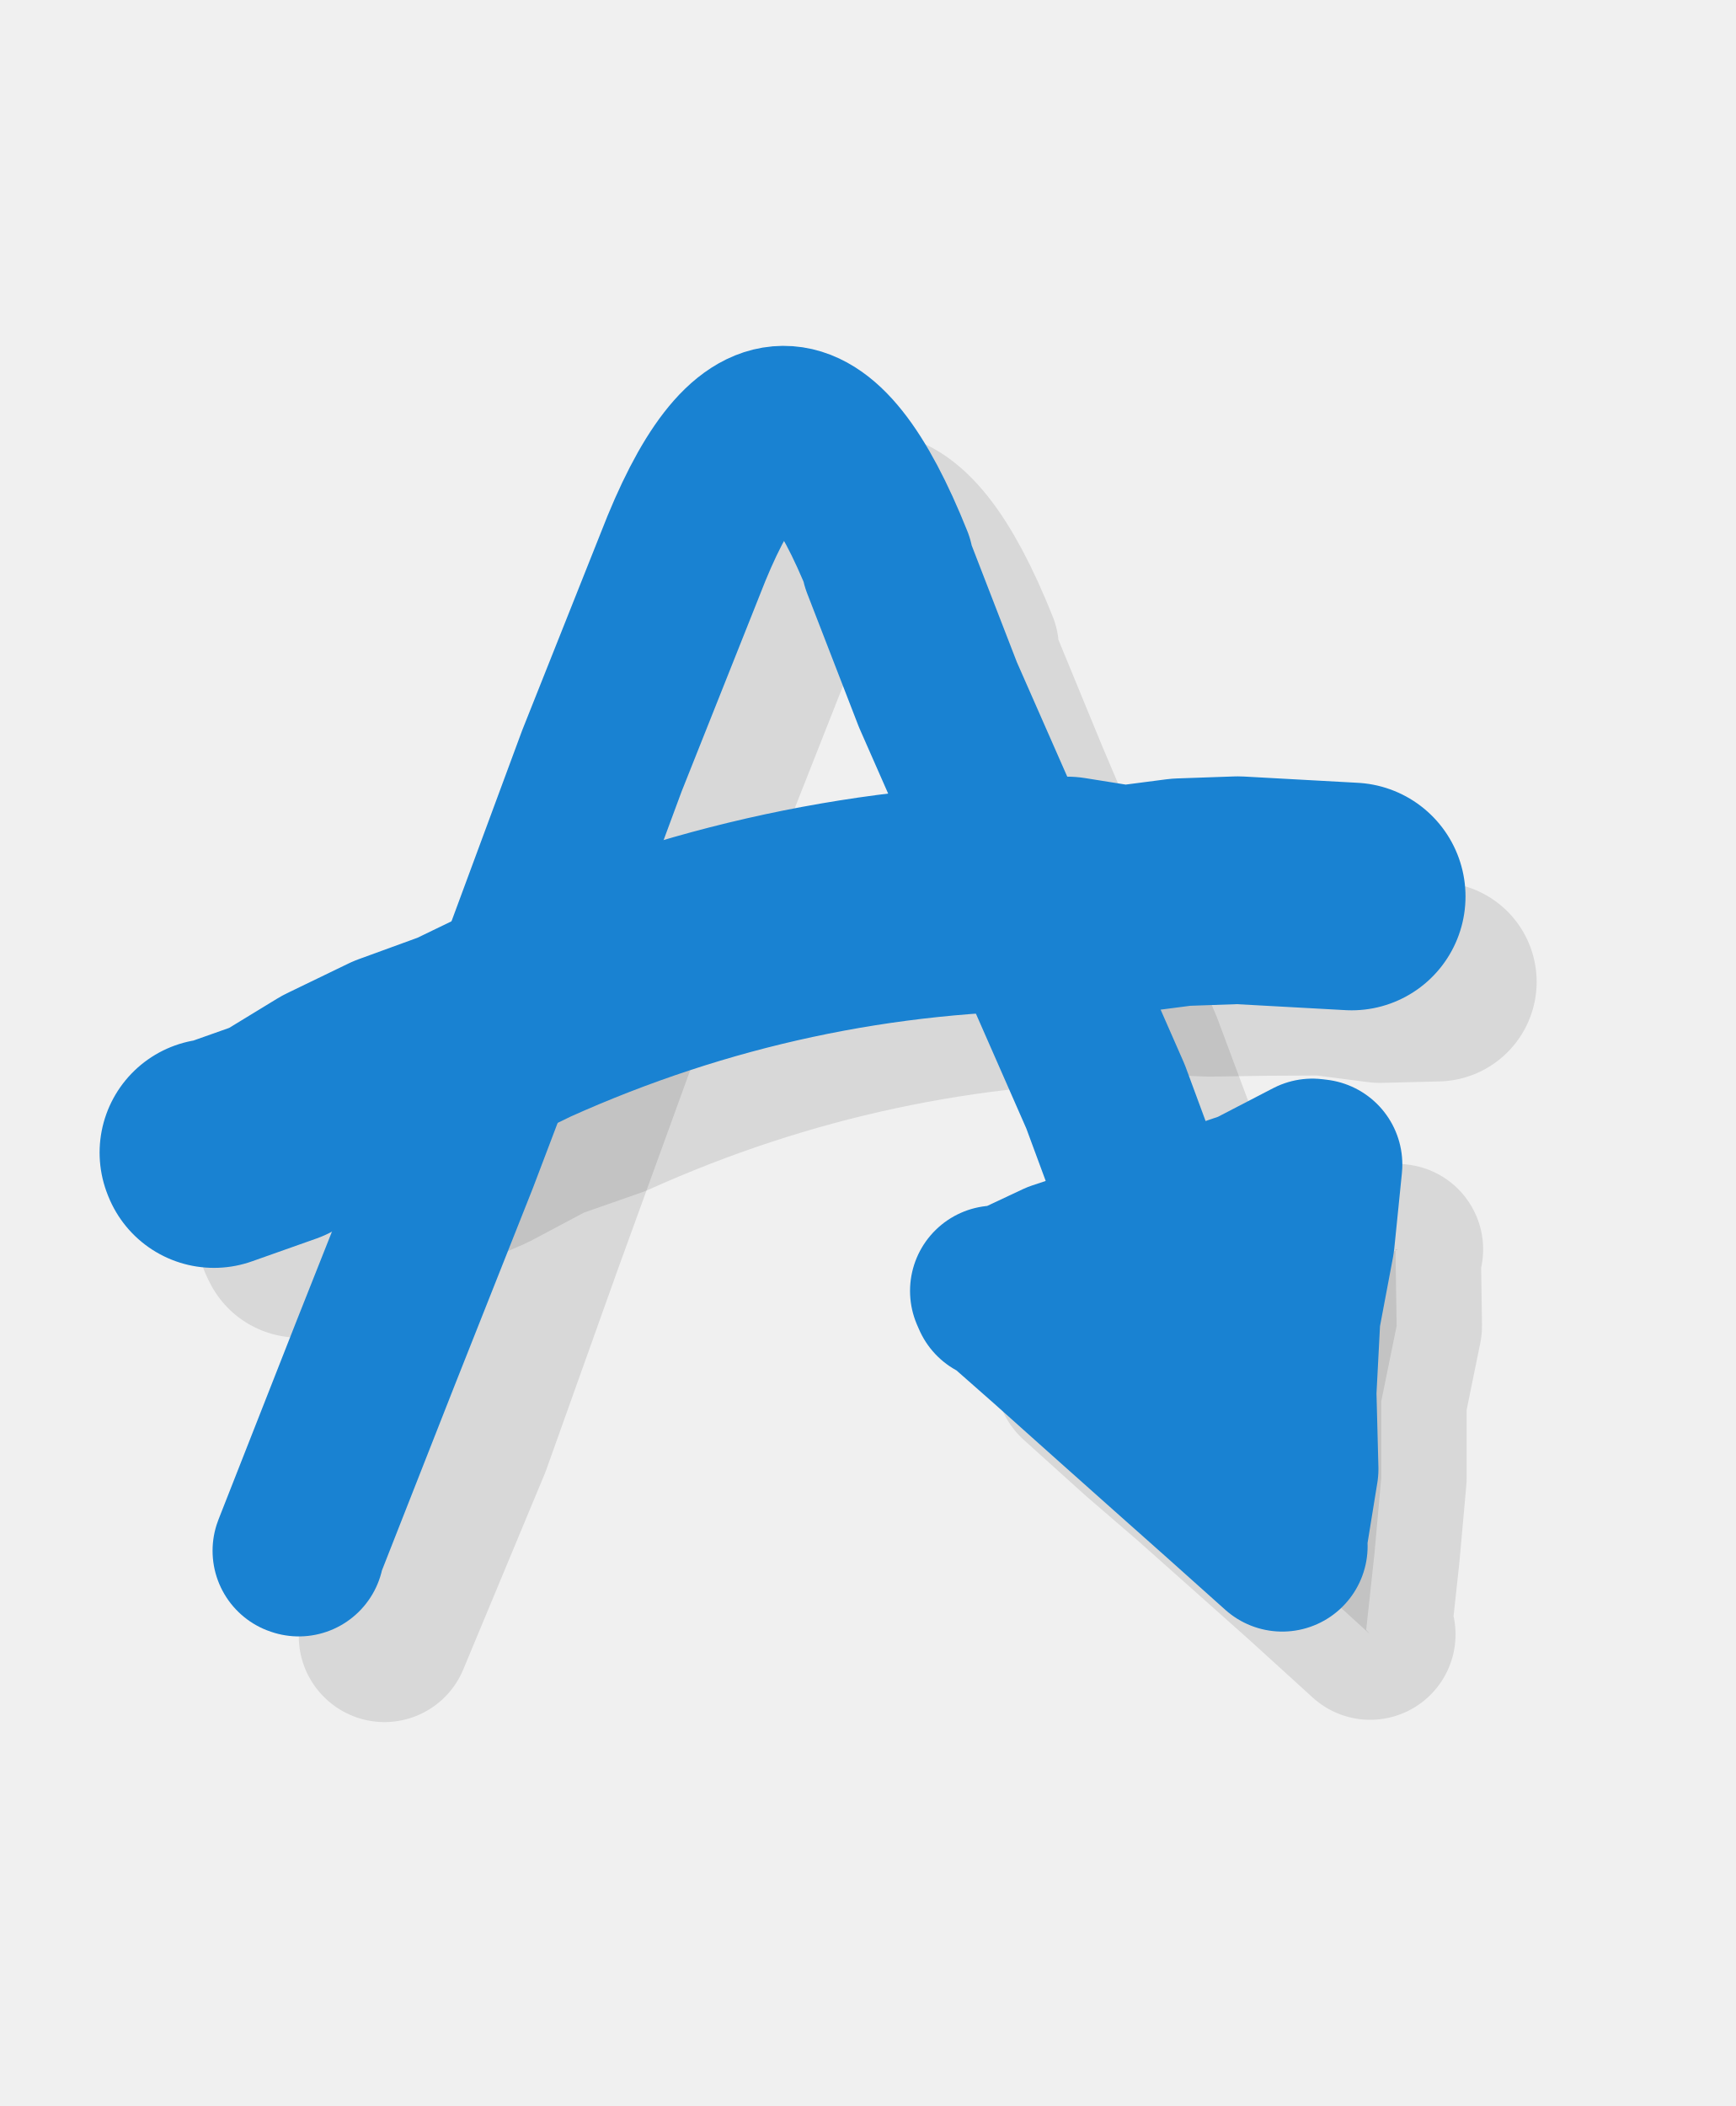
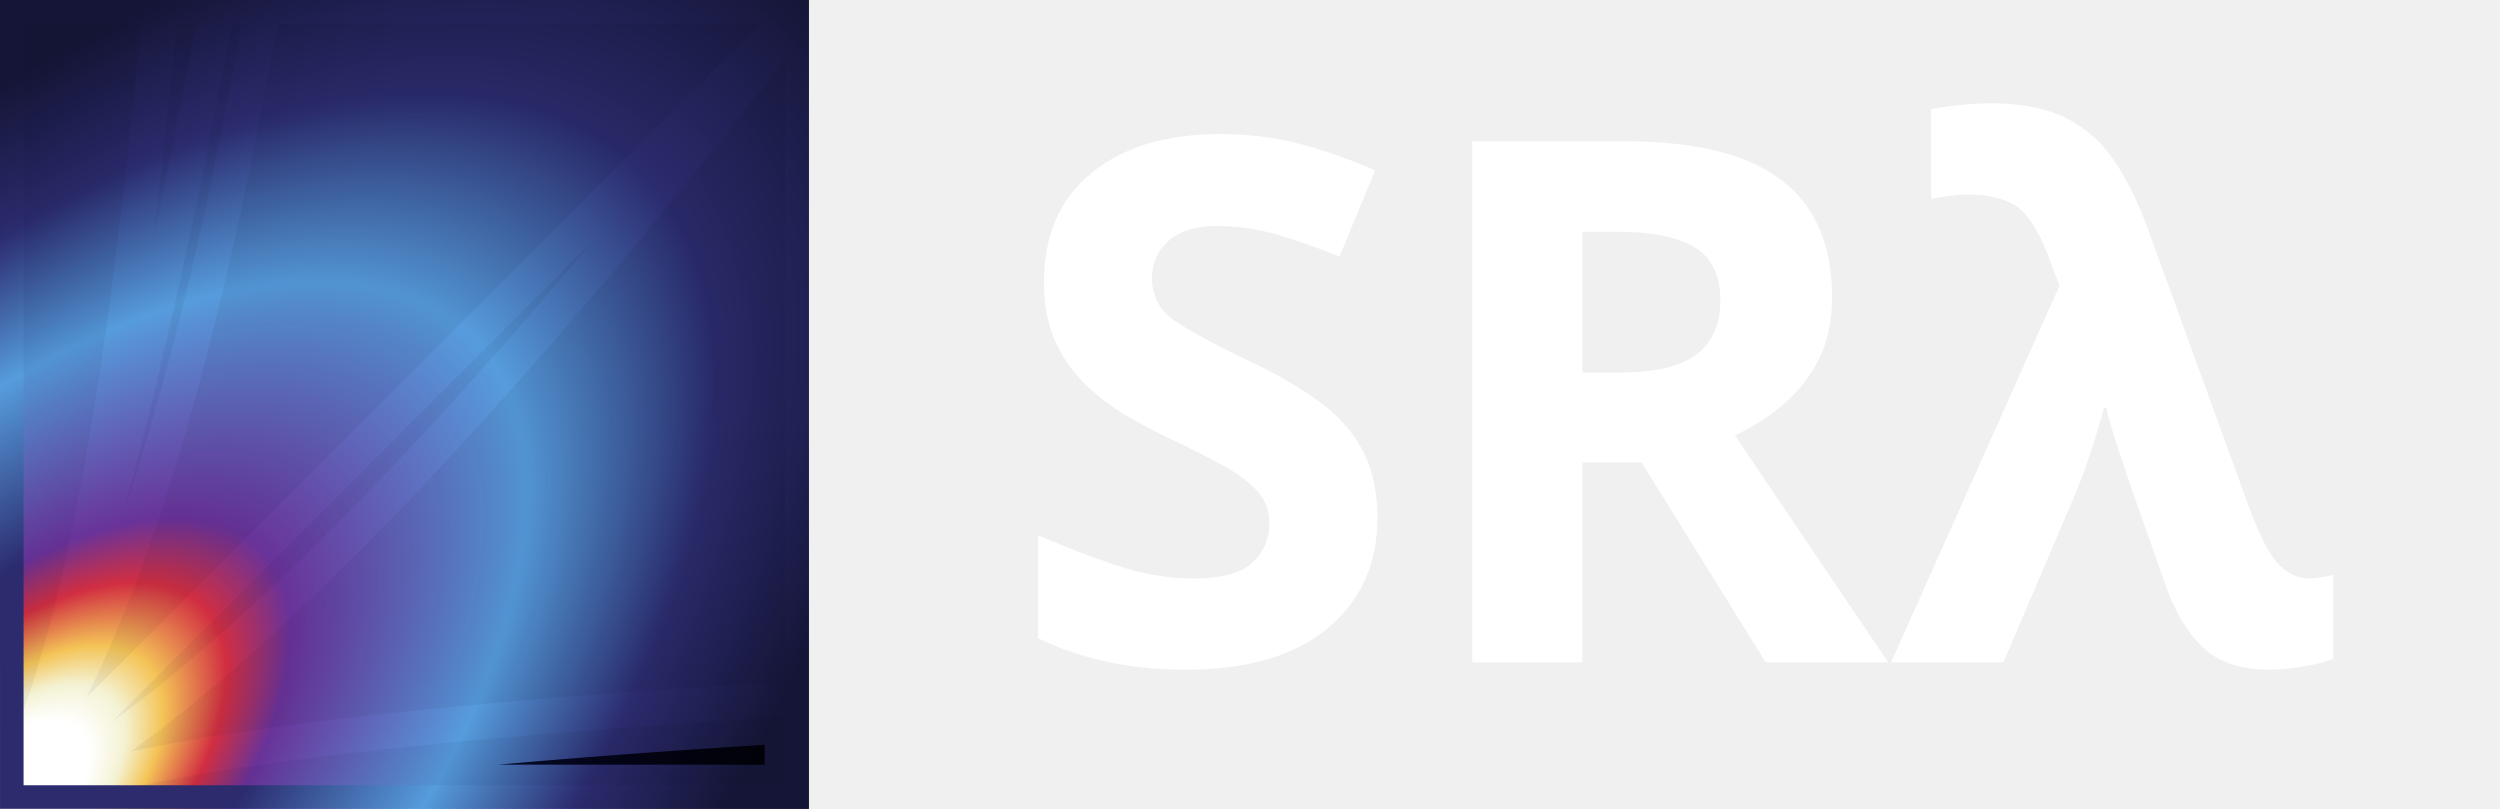
- <svg xmlns="http://www.w3.org/2000/svg" version="1.1" width="61px" height="74px" viewBox="-0.5 -0.5 61 74" content="&lt;mxfile host=&quot;drawio-plugin&quot; modified=&quot;2021-03-16T23:58:23.462Z&quot; agent=&quot;5.0 (Macintosh; Intel Mac OS X 10_16_0) AppleWebKit/537.36 (KHTML, like Gecko) Chrome/84.0.415.105 Safari/537.36&quot; version=&quot;13.7.9&quot; etag=&quot;JoeaGLJ54FcERO7YrWLQ&quot; type=&quot;embed&quot;&gt;&lt;diagram id=&quot;JMB9aH8b_oZ7EWDuqJgx&quot; name=&quot;Page-1&quot;&gt;7VdNc5swEP01HDsjkGPDsSVJe+lMZnzoWYENaAwsI8ux6a+vCCtA4KSu62kmSS+M9LT7tB9P0uDxuDx8VaLOv2MKhRew9ODxay8Igigy3xZoCOC8AzIl0w7yB2AtfwKBjNCdTGHrGGrEQsvaBROsKki0gwmlcO+aPWDh7lqLDGbAOhHFHP0hU513aHjFBvwbyCy3O/uMVkphjQnY5iLF/QjiNx6PFaLuRuUhhqKtna1L53f7zGofmIJKn+RAcTyKYkfJUWC6sdlmCnc1mYHScDhWY3Fvzdk8Br/PzCgCsAStGmNCRJy2JDH4pIV8VMG+edS4rCcZcjMDSu+ZVP3fpwpV+rnVh5ndF5hsPP4l16VhvPbN8AErTWI0re7mMRaonpw5Y8tlHBvcsNzKwnpttVDaslZYgcXIhj3NFW56LS1bbrM44l6m4Wq5MLhxzEDfgZKmAKDWtUhklRFNgqVM7LYb0Enu8I9j9dkVC80KtgS6Lb3fGnYVgXSm/1Ez2fFu7oeTYA/CuIUWU1AILR9d/mN9pR3uUJqde7F88leOWhYLl2GLO5UAOY2FP+GxMm3c6CwNlXlKY9oompFZ3Rps59EOkuw8BoH2BTtNs8EfaZbUdYZkXQGuXhDgR9DYRBycXURj00D+UmMT2ktJLnr9B8HG0IzFcPkHYfUe3oPZqfOjMEiDs1+KEw5n9P/+/1f3f/gq1394lt7erqQ+0HVvpsPPRWc+/KHxm18=&lt;/diagram&gt;&lt;/mxfile&gt;">
-   <defs />
-   <g>
-     <path d="M 13 57 L 13.01 57.01 L 15.87 50.14 L 18.37 43.14 L 20.91 36.15 L 23.67 29.25 L 26.4 22.33 Q 30 13 33.71 22.28 L 33.55 22.22 L 35.48 26.91 L 37.49 31.64 L 39.48 36.36 L 41.2 40.97 L 43.05 45.63" fill="none" stroke="#010508" stroke-opacity="0.1" stroke-width="6" stroke-linejoin="round" stroke-linecap="round" stroke-miterlimit="10" pointer-events="stroke" />
-     <path d="M 47.51 56.77 L 47.65 56.93 L 45.43 54.91 L 43.41 53.11 L 41.43 51.35 L 39.63 49.8 L 37.48 47.86 L 37.39 47.64 L 39.79 47.17 L 41.9 45.98 L 44.24 45.37 L 46.48 44.52 L 48.62 43.4 L 48.54 43.39 L 48.58 46.09 L 48.04 48.74 L 48.04 51.43 L 47.8 54.1 L 47.51 56.77 Z Z" fill-opacity="0.1" fill="#010508" stroke="#010508" stroke-opacity="0.1" stroke-width="6" stroke-linejoin="round" stroke-linecap="round" stroke-miterlimit="10" pointer-events="all" />
-     <path d="M 10 43 L 9.94 42.88 L 12.16 41.98 L 14.31 40.96 L 16.51 40.01 L 18.62 38.89 L 20.88 38.1 Q 30 34 40 34 L 40 33.75 L 42 33.83 L 44 33.8 L 46 33.79 L 48 34.05 L 50 34" fill="none" stroke="#010508" stroke-opacity="0.1" stroke-width="7" stroke-linejoin="round" stroke-linecap="round" stroke-miterlimit="10" pointer-events="stroke" />
-     <path d="M 10 54 L 9.97 53.99 L 12.69 47.07 L 15.43 40.16 L 18.07 33.21 L 20.65 26.24 L 23.4 19.33 Q 27 10 30.71 19.28 L 30.66 19.26 L 32.46 23.91 L 34.55 28.66 L 36.26 33.27 L 38.35 38.03 L 40.05 42.63" fill="none" stroke="#1982d2" stroke-width="6" stroke-linejoin="round" stroke-linecap="round" stroke-miterlimit="10" pointer-events="stroke" />
-     <path d="M 44.51 53.77 L 44.56 53.83 L 42.48 51.97 L 40.5 50.21 L 38.48 48.41 L 36.41 46.56 L 34.48 44.86 L 34.55 45.02 L 36.72 44 L 39 43.24 L 41.21 42.28 L 43.48 41.51 L 45.62 40.4 L 45.78 40.42 L 45.51 43.09 L 45.01 45.74 L 44.87 48.42 L 44.94 51.12 L 44.51 53.77 Z Z" fill="#1982d2" stroke="#1982d2" stroke-width="6" stroke-linejoin="round" stroke-linecap="round" stroke-miterlimit="10" pointer-events="all" />
-     <path d="M 7 40 L 7.02 40.05 L 9.28 39.25 L 11.33 38 L 13.48 36.96 L 15.73 36.14 L 17.88 35.1 Q 27 31 37 31 L 37 30.79 L 39 31.11 L 41 30.85 L 43 30.78 L 45 30.89 L 47 31" fill="none" stroke="#1982d2" stroke-width="8" stroke-linejoin="round" stroke-linecap="round" stroke-miterlimit="10" pointer-events="stroke" />
+ <svg xmlns="http://www.w3.org/2000/svg" xmlns:xlink="http://www.w3.org/1999/xlink" width="170" height="55" viewBox="0 0 170 55" version="1.1" id="svg1">
+   <defs id="defs1">
+     <clipPath clipPathUnits="userSpaceOnUse" id="clipPath76">
+       <rect style="font-variation-settings:normal;opacity:0.636;vector-effect:none;fill:#000000;fill-opacity:1;fill-rule:evenodd;stroke-width:0.671;stroke-linecap:butt;stroke-linejoin:miter;stroke-miterlimit:4;stroke-dasharray:none;stroke-dashoffset:0;stroke-opacity:1;-inkscape-stroke:none;stop-color:#000000;stop-opacity:1" id="rect76" width="343.592" height="343.592" x="28.33" y="109.224" />
+     </clipPath>
+     <clipPath clipPathUnits="userSpaceOnUse" id="clipPath80">
+       <rect style="font-variation-settings:normal;opacity:0.636;vector-effect:none;fill:#000000;fill-opacity:1;fill-rule:evenodd;stroke-width:0.671;stroke-linecap:butt;stroke-linejoin:miter;stroke-miterlimit:4;stroke-dasharray:none;stroke-dashoffset:0;stroke-opacity:1;-inkscape-stroke:none;stop-color:#000000;stop-opacity:1" id="rect80" width="343.592" height="343.592" x="28.33" y="109.224" />
+     </clipPath>
+     <clipPath clipPathUnits="userSpaceOnUse" id="clipPath81">
+       <rect style="font-variation-settings:normal;opacity:0.636;vector-effect:none;fill:#000000;fill-opacity:1;fill-rule:evenodd;stroke-width:0.671;stroke-linecap:butt;stroke-linejoin:miter;stroke-miterlimit:4;stroke-dasharray:none;stroke-dashoffset:0;stroke-opacity:1;-inkscape-stroke:none;stop-color:#000000;stop-opacity:1" id="rect81" width="343.592" height="343.592" x="28.33" y="109.224" />
+     </clipPath>
+     <clipPath clipPathUnits="userSpaceOnUse" id="clipPath82">
+       <rect style="font-variation-settings:normal;opacity:0.636;vector-effect:none;fill:#000000;fill-opacity:1;fill-rule:evenodd;stroke-width:0.671;stroke-linecap:butt;stroke-linejoin:miter;stroke-miterlimit:4;stroke-dasharray:none;stroke-dashoffset:0;stroke-opacity:1;-inkscape-stroke:none;stop-color:#000000;stop-opacity:1" id="rect82" width="343.592" height="343.592" x="28.33" y="109.224" />
+     </clipPath>
+     <clipPath clipPathUnits="userSpaceOnUse" id="clipPath78">
+       <rect style="font-variation-settings:normal;opacity:0.636;vector-effect:none;fill:#000000;fill-opacity:1;fill-rule:evenodd;stroke-width:0.671;stroke-linecap:butt;stroke-linejoin:miter;stroke-miterlimit:4;stroke-dasharray:none;stroke-dashoffset:0;stroke-opacity:1;-inkscape-stroke:none;stop-color:#000000;stop-opacity:1" id="rect78" width="343.592" height="343.592" x="28.48" y="109.074" />
+     </clipPath>
+     <clipPath clipPathUnits="userSpaceOnUse" id="clipPath79">
+       <rect style="font-variation-settings:normal;opacity:0.636;vector-effect:none;fill:#000000;fill-opacity:1;fill-rule:evenodd;stroke-width:0.671;stroke-linecap:butt;stroke-linejoin:miter;stroke-miterlimit:4;stroke-dasharray:none;stroke-dashoffset:0;stroke-opacity:1;-inkscape-stroke:none;stop-color:#000000;stop-opacity:1" id="rect79" width="343.592" height="343.592" x="28.48" y="109.074" />
+     </clipPath>
+     <clipPath clipPathUnits="userSpaceOnUse" id="clipPath77">
+       <rect style="font-variation-settings:normal;opacity:0.636;vector-effect:none;fill:#000000;fill-opacity:1;fill-rule:evenodd;stroke-width:0.671;stroke-linecap:butt;stroke-linejoin:miter;stroke-miterlimit:4;stroke-dasharray:none;stroke-dashoffset:0;stroke-opacity:1;-inkscape-stroke:none;stop-color:#000000;stop-opacity:1" id="rect77" width="343.592" height="343.592" x="28.48" y="109.074" />
+     </clipPath>
+     <linearGradient id="linearGradient2-3">
+       <stop style="stop-color:#ffffff;stop-opacity:1;" offset="0.098" id="stop39" />
+       <stop style="stop-color:#f4f2d3;stop-opacity:1;" offset="0.138" id="stop40" />
+       <stop style="stop-color:#f4c457;stop-opacity:1;" offset="0.18" id="stop41" />
+       <stop style="stop-color:#d12e41;stop-opacity:1;" offset="0.25" id="stop42" />
+       <stop style="stop-color:#693399;stop-opacity:1;" offset="0.321" id="stop43" />
+       <stop style="stop-color:#569cdc;stop-opacity:1;" offset="0.583" id="stop44" />
+       <stop style="stop-color:#2b2b6e;stop-opacity:1;" offset="0.791" id="stop45" />
+       <stop style="stop-color:#151537;stop-opacity:1;" offset="1" id="stop46" />
+     </linearGradient>
+     <linearGradient id="linearGradient2-5">
+       <stop style="stop-color:#2b2b6e;stop-opacity:1;" offset="0" id="stop29" />
+       <stop style="stop-color:#2b2b6e;stop-opacity:1;" offset="0.321" id="stop47" />
+       <stop style="stop-color:#569cdc;stop-opacity:1;" offset="0.583" id="stop30" />
+       <stop style="stop-color:#2b2b6e;stop-opacity:1;" offset="0.791" id="stop36" />
+       <stop style="stop-color:#151537;stop-opacity:1;" offset="1" id="stop38" />
+     </linearGradient>
+     <clipPath clipPathUnits="userSpaceOnUse" id="clipPath2">
+       <rect style="font-variation-settings:normal;display:inline;opacity:0.636;vector-effect:none;fill:#000000;fill-opacity:1;fill-rule:evenodd;stroke-width:0.671;stroke-linecap:butt;stroke-linejoin:miter;stroke-miterlimit:4;stroke-dasharray:none;stroke-dashoffset:0;stroke-opacity:1;-inkscape-stroke:none;stop-color:#000000;stop-opacity:1" id="rect3" width="335.558" height="335.558" x="32.347" y="113.241" />
+     </clipPath>
+     <clipPath clipPathUnits="userSpaceOnUse" id="clipPath80-4">
+       <rect style="font-variation-settings:normal;opacity:0.636;vector-effect:none;fill:#000000;fill-opacity:1;fill-rule:evenodd;stroke-width:0.671;stroke-linecap:butt;stroke-linejoin:miter;stroke-miterlimit:4;stroke-dasharray:none;stroke-dashoffset:0;stroke-opacity:1;-inkscape-stroke:none;stop-color:#000000;stop-opacity:1" id="rect80-8" width="343.592" height="343.592" x="28.33" y="109.224" />
+     </clipPath>
+     <clipPath clipPathUnits="userSpaceOnUse" id="clipPath81-8">
+       <rect style="font-variation-settings:normal;opacity:0.636;vector-effect:none;fill:#000000;fill-opacity:1;fill-rule:evenodd;stroke-width:0.671;stroke-linecap:butt;stroke-linejoin:miter;stroke-miterlimit:4;stroke-dasharray:none;stroke-dashoffset:0;stroke-opacity:1;-inkscape-stroke:none;stop-color:#000000;stop-opacity:1" id="rect81-2" width="343.592" height="343.592" x="28.33" y="109.224" />
+     </clipPath>
+     <clipPath clipPathUnits="userSpaceOnUse" id="clipPath82-4">
+       <rect style="font-variation-settings:normal;opacity:0.636;vector-effect:none;fill:#000000;fill-opacity:1;fill-rule:evenodd;stroke-width:0.671;stroke-linecap:butt;stroke-linejoin:miter;stroke-miterlimit:4;stroke-dasharray:none;stroke-dashoffset:0;stroke-opacity:1;-inkscape-stroke:none;stop-color:#000000;stop-opacity:1" id="rect82-5" width="343.592" height="343.592" x="28.33" y="109.224" />
+     </clipPath>
+     <clipPath clipPathUnits="userSpaceOnUse" id="clipPath78-5">
+       <rect style="font-variation-settings:normal;opacity:0.636;vector-effect:none;fill:#000000;fill-opacity:1;fill-rule:evenodd;stroke-width:0.671;stroke-linecap:butt;stroke-linejoin:miter;stroke-miterlimit:4;stroke-dasharray:none;stroke-dashoffset:0;stroke-opacity:1;-inkscape-stroke:none;stop-color:#000000;stop-opacity:1" id="rect78-1" width="343.592" height="343.592" x="28.48" y="109.074" />
+     </clipPath>
+     <clipPath clipPathUnits="userSpaceOnUse" id="clipPath79-7">
+       <rect style="font-variation-settings:normal;opacity:0.636;vector-effect:none;fill:#000000;fill-opacity:1;fill-rule:evenodd;stroke-width:0.671;stroke-linecap:butt;stroke-linejoin:miter;stroke-miterlimit:4;stroke-dasharray:none;stroke-dashoffset:0;stroke-opacity:1;-inkscape-stroke:none;stop-color:#000000;stop-opacity:1" id="rect79-1" width="343.592" height="343.592" x="28.48" y="109.074" />
+     </clipPath>
+     <clipPath clipPathUnits="userSpaceOnUse" id="clipPath77-1">
+       <rect style="font-variation-settings:normal;opacity:0.636;vector-effect:none;fill:#000000;fill-opacity:1;fill-rule:evenodd;stroke-width:0.671;stroke-linecap:butt;stroke-linejoin:miter;stroke-miterlimit:4;stroke-dasharray:none;stroke-dashoffset:0;stroke-opacity:1;-inkscape-stroke:none;stop-color:#000000;stop-opacity:1" id="rect77-5" width="343.592" height="343.592" x="28.48" y="109.074" />
+     </clipPath>
+     <linearGradient xlink:href="#linearGradient53" id="linearGradient55" x1="293.274" y1="244.726" x2="50.318" y2="487.682" gradientUnits="userSpaceOnUse" />
+     <linearGradient id="linearGradient53">
+       <stop style="stop-color:#000000;stop-opacity:1;" offset="0" id="stop54" />
+       <stop style="stop-color:#222356;stop-opacity:1;" offset="1" id="stop55" />
+     </linearGradient>
+     <radialGradient xlink:href="#linearGradient2-3" id="radialGradient9" gradientUnits="userSpaceOnUse" gradientTransform="matrix(1,1,-1.999999,2,1003.803,-871.8071)" cx="203.002" cy="603.403" fx="203.002" fy="603.403" r="171.796" />
+     <radialGradient xlink:href="#linearGradient2-5" id="radialGradient39" gradientUnits="userSpaceOnUse" gradientTransform="matrix(0.9999999,0.9999998,-2.000056,2.000056,1076.03,-538.03)" cx="2.6152289e-05" cy="538" fx="2.6152289e-05" fy="538" r="171.786" />
+   </defs>
+   <g id="layer1">
+     <text xml:space="preserve" style="font-weight:bold;font-size:49.617px;font-family:'Akzidenz-Grotesk Pro';-inkscape-font-specification:'Akzidenz-Grotesk Pro Bold';text-align:start;letter-spacing:0px;writing-mode:lr-tb;direction:ltr;text-anchor:start;opacity:1;fill:#ffffff;fill-rule:evenodd;stroke:none;stroke-width:15.506" x="68.303" y="45.039" id="text3">
+       <tspan id="tspan3" x="68.303" y="45.039" style="stroke-width:15.506" dx="0 -0.01 2">SRλ</tspan>
+     </text>
+     <g id="g24" style="display:inline" transform="matrix(0.1600645,0,0,0.1600645,0.00155856,-31.11625)">
+       <g id="g16" transform="translate(-28.33043,85.18438)" style="display:inline" clip-path="url(#clipPath2)">
+         <path fill="none" stroke="#6e6d73" paint-order="fill stroke markers" d="m 28.33,452.816 0.699,-0.302 m 0,0 3.242,-1.351 m 0,0 3.242,-1.278 3.242,-1.213 m 0,0 3.242,-1.154 3.242,-1.1 3.242,-1.051 3.242,-1.007 m 0,0 3.242,-0.966 3.242,-0.928 3.242,-0.893 3.242,-0.861 3.242,-0.831 3.242,-0.802 3.242,-0.776 3.242,-0.752 3.242,-0.728 3.242,-0.707 3.242,-0.686 3.242,-0.667 3.242,-0.649 3.242,-0.631 3.242,-0.615 3.242,-0.6 m 0,0 3.242,-0.585 3.242,-0.571 3.242,-0.557 3.242,-0.544 3.242,-0.532 3.242,-0.521 3.242,-0.509 3.242,-0.499 3.242,-0.488 3.242,-0.479 3.242,-0.469 3.242,-0.46 3.242,-0.451 3.242,-0.443 3.242,-0.435 3.242,-0.427 3.242,-0.419 3.242,-0.412 3.242,-0.405 3.242,-0.398 3.242,-0.392 3.242,-0.385 3.242,-0.379 3.242,-0.373 3.242,-0.367 3.242,-0.362 3.242,-0.356 3.242,-0.351 3.242,-0.346 3.242,-0.341 3.242,-0.336 3.242,-0.331 m 0,0 3.242,-0.327 3.242,-0.322 3.242,-0.318 3.242,-0.314 3.242,-0.31 3.242,-0.306 3.242,-0.302 3.242,-0.298 3.242,-0.294 3.242,-0.291 3.242,-0.287 3.242,-0.284 3.242,-0.28 3.242,-0.277 3.242,-0.274 3.242,-0.271 3.242,-0.268 3.242,-0.265 3.242,-0.262 3.242,-0.259 3.242,-0.256 3.242,-0.253 3.242,-0.251 3.242,-0.248 3.242,-0.246 3.242,-0.243 3.242,-0.241 3.242,-0.238 3.242,-0.236 3.242,-0.234 3.242,-0.231 3.242,-0.229 m 0,0 3.242,-0.227 3.242,-0.225 3.242,-0.223 3.242,-0.22 3.242,-0.218 3.242,-0.216 3.242,-0.214 3.242,-0.213 3.242,-0.211 3.242,-0.209 3.242,-0.207 3.242,-0.205 3.242,-0.203 3.242,-0.202 3.242,-0.2 3.242,-0.198 m 0,0 3.242,-0.197 3.242,-0.195 3.242,-0.194 3.242,-0.192 3.242,-0.19 3.242,-0.189 3.242,-0.187 3.242,-0.186 m 0,0 3.242,-0.184 3.242,-0.183 3.242,-0.182 3.242,-0.18 m 0,0 3.242,-0.179 3.242,-0.178 m 0,0 2.196,-0.12" stroke-opacity="0.8" stroke-linecap="round" stroke-linejoin="round" stroke-miterlimit="10" stroke-width="2.5" id="path12" style="display:inline;stroke:#ffffff;stroke-width:15;stroke-dasharray:none;stroke-opacity:1" clip-path="url(#clipPath80-4)" />
+         <path fill="none" stroke="#d32f2f" paint-order="fill stroke markers" d="M 28.33,452.816 29.03,452.51 m 0,0 3.242,-1.466 m 0,0 3.242,-1.544 3.242,-1.618 m 0,0 3.242,-1.689 3.242,-1.756 3.242,-1.819 3.242,-1.88 m 0,0 3.242,-1.939 3.242,-1.995 3.242,-2.049 3.242,-2.101 3.242,-2.152 3.242,-2.2 3.242,-2.247 3.242,-2.292 3.242,-2.336 3.242,-2.379 3.242,-2.42 3.242,-2.46 3.242,-2.499 3.242,-2.537 3.242,-2.574 3.242,-2.61 m 0,0 3.242,-2.646 3.242,-2.68 3.242,-2.713 3.242,-2.746 3.242,-2.778 3.242,-2.809 3.242,-2.84 3.242,-2.87 3.242,-2.899 3.242,-2.928 3.242,-2.956 3.242,-2.983 3.242,-3.01 3.242,-3.037 3.242,-3.063 3.242,-3.089 3.242,-3.114 3.242,-3.138 3.242,-3.163 3.242,-3.187 3.242,-3.21 3.242,-3.233 3.242,-3.256 3.242,-3.278 3.242,-3.3 3.242,-3.322 3.242,-3.343 3.242,-3.364 3.242,-3.385 3.242,-3.405 3.242,-3.425 3.242,-3.445 m 0,0 3.242,-3.465 3.242,-3.484 3.242,-3.503 3.242,-3.522 3.242,-3.54 3.242,-3.558 3.242,-3.576 3.242,-3.594 3.242,-3.612 3.242,-3.629 3.242,-3.646 3.242,-3.663 3.242,-3.68 3.242,-3.697 3.242,-3.713 3.242,-3.729 3.242,-3.745 3.242,-3.761 3.242,-3.777 3.242,-3.792 3.242,-3.807 3.242,-3.822 3.242,-3.837 3.242,-3.852 3.242,-3.867 3.242,-3.881 3.242,-3.896 3.242,-3.91 3.242,-3.924 3.242,-3.938 3.242,-3.952 3.242,-3.965 m 0,0 3.242,-3.979 3.242,-3.992 3.242,-4.006 3.242,-4.019 3.242,-4.032 3.242,-4.045 3.242,-4.058 3.242,-4.07 3.242,-4.083 3.242,-4.095 3.242,-4.108 3.242,-4.12 3.242,-4.132 3.242,-4.144 3.242,-4.156 3.242,-4.168 m 0,0 3.242,-4.179 3.242,-4.191 3.242,-4.203 3.242,-4.214 3.242,-4.225 3.242,-4.237 3.242,-4.248 3.242,-4.259 m 0,0 3.242,-4.27 3.242,-4.281 3.242,-4.292 3.242,-4.302 m 0,0 3.242,-4.313 3.242,-4.324 m 0,0 2.196,-2.935" stroke-opacity="0.8" stroke-linecap="round" stroke-linejoin="round" stroke-miterlimit="10" stroke-width="2.5" id="path10" style="display:inline;stroke:#ffffff;stroke-width:15;stroke-dasharray:none;stroke-opacity:1" clip-path="url(#clipPath81-8)" />
+         <path fill="none" stroke="#1565c0" paint-order="fill stroke markers" d="m 28.33,452.816 0.699,-0.699 m 0,0 3.242,-3.242 m 0,0 3.242,-3.242 3.242,-3.242 m 0,0 3.242,-3.242 3.242,-3.242 3.242,-3.242 3.242,-3.242 m 0,0 3.242,-3.242 3.242,-3.242 3.242,-3.242 3.242,-3.242 3.242,-3.242 3.242,-3.242 3.242,-3.242 3.242,-3.242 3.242,-3.242 3.242,-3.242 3.242,-3.242 3.242,-3.242 3.242,-3.242 3.242,-3.242 3.242,-3.242 3.242,-3.242 m 0,0 3.242,-3.242 3.242,-3.242 3.242,-3.242 3.242,-3.242 3.242,-3.242 3.242,-3.242 3.242,-3.242 3.242,-3.242 3.242,-3.242 3.242,-3.242 3.242,-3.242 3.242,-3.242 3.242,-3.242 3.242,-3.242 3.242,-3.242 3.242,-3.242 3.242,-3.242 3.242,-3.242 3.242,-3.242 3.242,-3.242 3.242,-3.242 3.242,-3.242 3.242,-3.242 3.242,-3.242 3.242,-3.242 3.242,-3.242 3.242,-3.242 3.242,-3.242 3.242,-3.242 3.242,-3.242 3.242,-3.242 3.242,-3.242 m 0,0 3.242,-3.242 3.242,-3.242 3.242,-3.242 3.242,-3.242 3.242,-3.242 3.242,-3.242 3.242,-3.242 3.242,-3.242 3.242,-3.242 3.242,-3.242 3.242,-3.242 3.242,-3.242 3.242,-3.242 3.242,-3.242 3.242,-3.242 3.242,-3.242 3.242,-3.242 3.242,-3.242 3.242,-3.242 3.242,-3.242 3.242,-3.242 3.242,-3.242 3.242,-3.242 3.242,-3.242 3.242,-3.242 3.242,-3.242 3.242,-3.242 3.242,-3.242 3.242,-3.242 3.242,-3.242 3.242,-3.242 3.242,-3.242 m 0,0 3.242,-3.242 3.242,-3.242 3.242,-3.242 3.242,-3.242 3.242,-3.242 3.242,-3.242 3.242,-3.242 3.242,-3.242 3.242,-3.242 3.242,-3.242 3.242,-3.242 3.242,-3.242 3.242,-3.242 3.242,-3.242 3.242,-3.242 3.242,-3.242 m 0,0 3.242,-3.242 3.242,-3.242 3.242,-3.242 3.242,-3.242 3.242,-3.242 3.242,-3.242 3.242,-3.242 3.242,-3.242 m 0,0 3.242,-3.242 3.242,-3.242 3.242,-3.242 3.242,-3.242 m 0,0 3.242,-3.242 3.242,-3.242 m 0,0 2.196,-2.196" stroke-opacity="0.8" stroke-linecap="round" stroke-linejoin="round" stroke-miterlimit="10" stroke-width="2.5" id="path1" style="display:inline;stroke:#ffffff;stroke-width:15;stroke-dasharray:none;stroke-opacity:1" clip-path="url(#clipPath82-4)" />
+         <path fill="none" stroke="#006758" paint-order="fill stroke markers" d="m 28.48,452.666 0.699,-0.974 m 0,0 3.242,-4.629 m 0,0 3.242,-4.824 3.242,-5.026 m 0,0 3.242,-5.238 3.242,-5.458 3.242,-5.687 3.242,-5.926 m 0,0 3.242,-6.175 3.242,-6.434 3.242,-6.705 3.242,-6.986 3.242,-7.28 3.242,-7.586 3.242,-7.905 3.242,-8.237 3.242,-8.583 3.242,-8.943 3.242,-9.319 3.242,-9.711 1.621,-5.007 1.621,-5.111 1.621,-5.218 1.621,-5.326 1.621,-5.437 1.621,-5.55 1.621,-5.665 1.621,-5.783 m 0,0 1.621,-5.903 1.621,-6.026 1.621,-6.151 1.621,-6.279 1.621,-6.41 1.621,-6.543 1.621,-6.679 1.621,-6.818 1.621,-6.96 1.621,-7.104 1.621,-7.252 1.621,-7.403 1.621,-7.557 1.621,-7.714 1.621,-7.874 1.621,-8.038 1.621,-8.205 1.621,-8.376 1.621,-8.55 1.621,-8.728 1.621,-8.909 1.621,-9.094 1.621,-9.283 1.621,-9.476 1.621,-9.673 1.621,-9.875 0.811,-5.014 0.811,-5.066 0.811,-5.118 0.811,-5.171 0.811,-5.225 0.811,-5.279 0.811,-5.333 0.811,-5.388 0.811,-5.444 0.811,-5.5 0.811,-5.557 0.811,-5.615 0.811,-5.673 0.811,-5.732 0.811,-5.791 0.811,-5.851 M 158.898,-10" stroke-opacity="0.8" stroke-linecap="round" stroke-linejoin="round" stroke-miterlimit="10" stroke-width="2.5" id="path15" style="display:inline;stroke:#ffffff;stroke-width:15;stroke-dasharray:none;stroke-opacity:1" clip-path="url(#clipPath78-5)" transform="translate(-0.15,0.15)" />
+         <path fill="none" stroke="#c75000" paint-order="fill stroke markers" d="m 28.48,452.666 0.699,-1.407 m 0,0 3.242,-6.76 m 0,0 3.242,-7.145 3.242,-7.53 m 0,0 3.242,-7.915 3.242,-8.3 3.242,-8.685 3.242,-9.07 m 0,0 3.242,-9.455 3.242,-9.84 1.621,-5.064 1.621,-5.161 1.621,-5.257 1.621,-5.353 1.621,-5.449 1.621,-5.546 1.621,-5.642 1.621,-5.738 1.621,-5.834 1.621,-5.931 1.621,-6.027 1.621,-6.123 1.621,-6.219 1.621,-6.316 1.621,-6.412 1.621,-6.508 1.621,-6.604 1.621,-6.701 1.621,-6.797 1.621,-6.893 1.621,-6.989 1.621,-7.086 1.621,-7.182 1.621,-7.278 1.621,-7.374 1.621,-7.471 1.621,-7.567 1.621,-7.663 m 0,0 1.621,-7.76 1.621,-7.856 1.621,-7.952 1.621,-8.048 1.621,-8.145 1.621,-8.241 1.621,-8.337 1.621,-8.433 1.621,-8.53 1.621,-8.626 1.621,-8.722 1.621,-8.818 1.621,-8.915 1.621,-9.011 1.621,-9.107 1.621,-9.203 1.621,-9.3 1.621,-9.396 1.621,-9.492 1.621,-9.588 1.621,-9.685 1.621,-9.781 1.621,-9.877 1.621,-9.973 M 408.516,-2952.366" stroke-opacity="0.8" stroke-linecap="round" stroke-linejoin="round" stroke-miterlimit="10" stroke-width="2.5" id="path14" style="display:inline;stroke:#ffffff;stroke-width:15;stroke-dasharray:none;stroke-opacity:1" clip-path="url(#clipPath79-7)" transform="translate(-0.15,0.15)" />
+         <path fill="none" stroke="#1565c0" paint-order="fill stroke markers" d="m 28.48,452.666 0.699,-1.302 m 0,0 3.242,-6.339 m 0,0 3.242,-6.87 3.242,-7.448 m 0,0 3.242,-8.077 3.242,-8.761 3.242,-9.508 1.621,-5.055 1.621,-5.268 m 0,0 1.621,-5.49 1.621,-5.723 1.621,-5.966 1.621,-6.22 1.621,-6.486 1.621,-6.764 1.621,-7.055 1.621,-7.359 1.621,-7.678 1.621,-8.011 1.621,-8.36 1.621,-8.726 1.621,-9.109 1.621,-9.51 1.621,-9.93 0.811,-5.129 0.811,-5.241 0.811,-5.357 0.811,-5.475 0.811,-5.595 0.811,-5.719 0.811,-5.846 0.811,-5.976 0.811,-6.108 0.811,-6.244 0.811,-6.384 0.811,-6.526 0.811,-6.672 0.811,-6.822 0.811,-6.975 0.811,-7.132 0.811,-7.293 0.811,-7.457 0.811,-7.626 0.811,-7.798 0.811,-7.975 0.811,-8.157 0.811,-8.342 0.811,-8.532 0.811,-8.727 0.811,-8.927 0.811,-9.132 0.811,-9.341 0.811,-9.556 0.811,-9.776 0.405,-4.972 0.405,-5.029 0.405,-5.087 0.405,-5.146 0.405,-5.205 0.405,-5.265 0.405,-5.326 0.405,-5.387 m 0,0 0.405,-5.449 0.405,-5.512 0.405,-5.576 0.405,-5.641 0.405,-5.706 0.405,-5.772 M 106.189,-10" stroke-opacity="0.8" stroke-linecap="round" stroke-linejoin="round" stroke-miterlimit="10" stroke-width="2.5" id="path16" style="display:inline;stroke:#ffffff;stroke-width:15;stroke-dasharray:none;stroke-opacity:1" clip-path="url(#clipPath77-1)" transform="translate(-0.15,0.15)" />
+         <g id="g13" style="display:inline" transform="translate(28.33043,-85.18438)">
+           <path d="m 324.84,510.816 v 8.432 H 211.746 l 1.35,-0.121 0.021,-0.002 3.209,-0.285 3.209,-0.281 0.033,-0.004 3.197,-0.275 3.221,-0.275 0.021,-0.002 3.209,-0.27 0.012,-0.002 3.209,-0.268 0.021,-0.002 3.209,-0.266 3.221,-0.264 0.021,-0.002 3.197,-0.258 0.023,-0.002 3.219,-0.256 3.209,-0.256 0.033,-0.002 3.209,-0.25 3.219,-0.25 0.023,-0.002 3.219,-0.246 -0.01,0.002 3.219,-0.244 0.023,-0.002 3.207,-0.24 3.232,-0.24 3.242,-0.238 -0.012,0.002 3.221,-0.234 0.021,-0.002 3.221,-0.23 3.242,-0.232 h -0.023 l 3.242,-0.229 -0.012,0.002 3.232,-0.227 3.242,-0.225 -0.012,0.002 3.23,-0.223 3.23,-0.221 3.242,-0.219 -0.01,0.002 3.23,-0.217 3.219,-0.213 0.023,-0.002 3.219,-0.209 3.232,-0.211 3.242,-0.209 -0.012,0.002 3.23,-0.207 3.23,-0.205 z" style="display:inline;fill:#000000;fill-opacity:1;fill-rule:evenodd;stroke:none;stroke-width:5;stroke-dasharray:none;stroke-opacity:1;stop-color:#000000" id="path13" />
+           <path d="" style="display:inline;fill:#000000;fill-opacity:1;fill-rule:evenodd;stroke:none;stroke-width:5;stroke-dasharray:none;stroke-opacity:1;stop-color:#000000" id="path9" />
+           <path d="" style="display:inline;fill:#000000;fill-opacity:1;fill-rule:evenodd;stroke:none;stroke-width:5;stroke-dasharray:none;stroke-opacity:1;stop-color:#000000" id="path8" />
+         </g>
+       </g>
+       <path id="rect75" style="display:inline;opacity:1;mix-blend-mode:screen;fill:url(#linearGradient55);fill-rule:evenodd;stroke-width:0;stop-color:#000000;stop-opacity:1" transform="matrix(1.000057,0,0,1.000057,-0.00976619,-0.02111501)" d="M 2.9118972e-5,194.408 H 343.592 v 343.592 H 2.9118972e-5 Z" />
+       <g id="g49" style="display:inline">
+         <path id="rect1-8" style="display:inline;opacity:1;mix-blend-mode:multiply;fill:url(#radialGradient9);fill-rule:evenodd;stroke:none;stroke-width:0.771;stop-color:#000000;stop-opacity:1" d="M 0,194.408 H 343.592 V 538 H 0 Z" />
+         <path id="path38" transform="matrix(1.000057,0,0,1.000057,-0.00976619,-0.02111501)" mask="none" d="M 5.01,199.418 H 338.582 V 532.99 H 5.01 Z" style="font-variation-settings:normal;display:inline;opacity:1;mix-blend-mode:normal;fill:none;fill-opacity:1;fill-rule:evenodd;stroke:url(#radialGradient39);stroke-width:10;stroke-linecap:butt;stroke-linejoin:miter;stroke-miterlimit:4;stroke-dasharray:none;stroke-dashoffset:0;stroke-opacity:1;stop-color:#000000;stop-opacity:1" />
+       </g>
+     </g>
  </g>
</svg>
